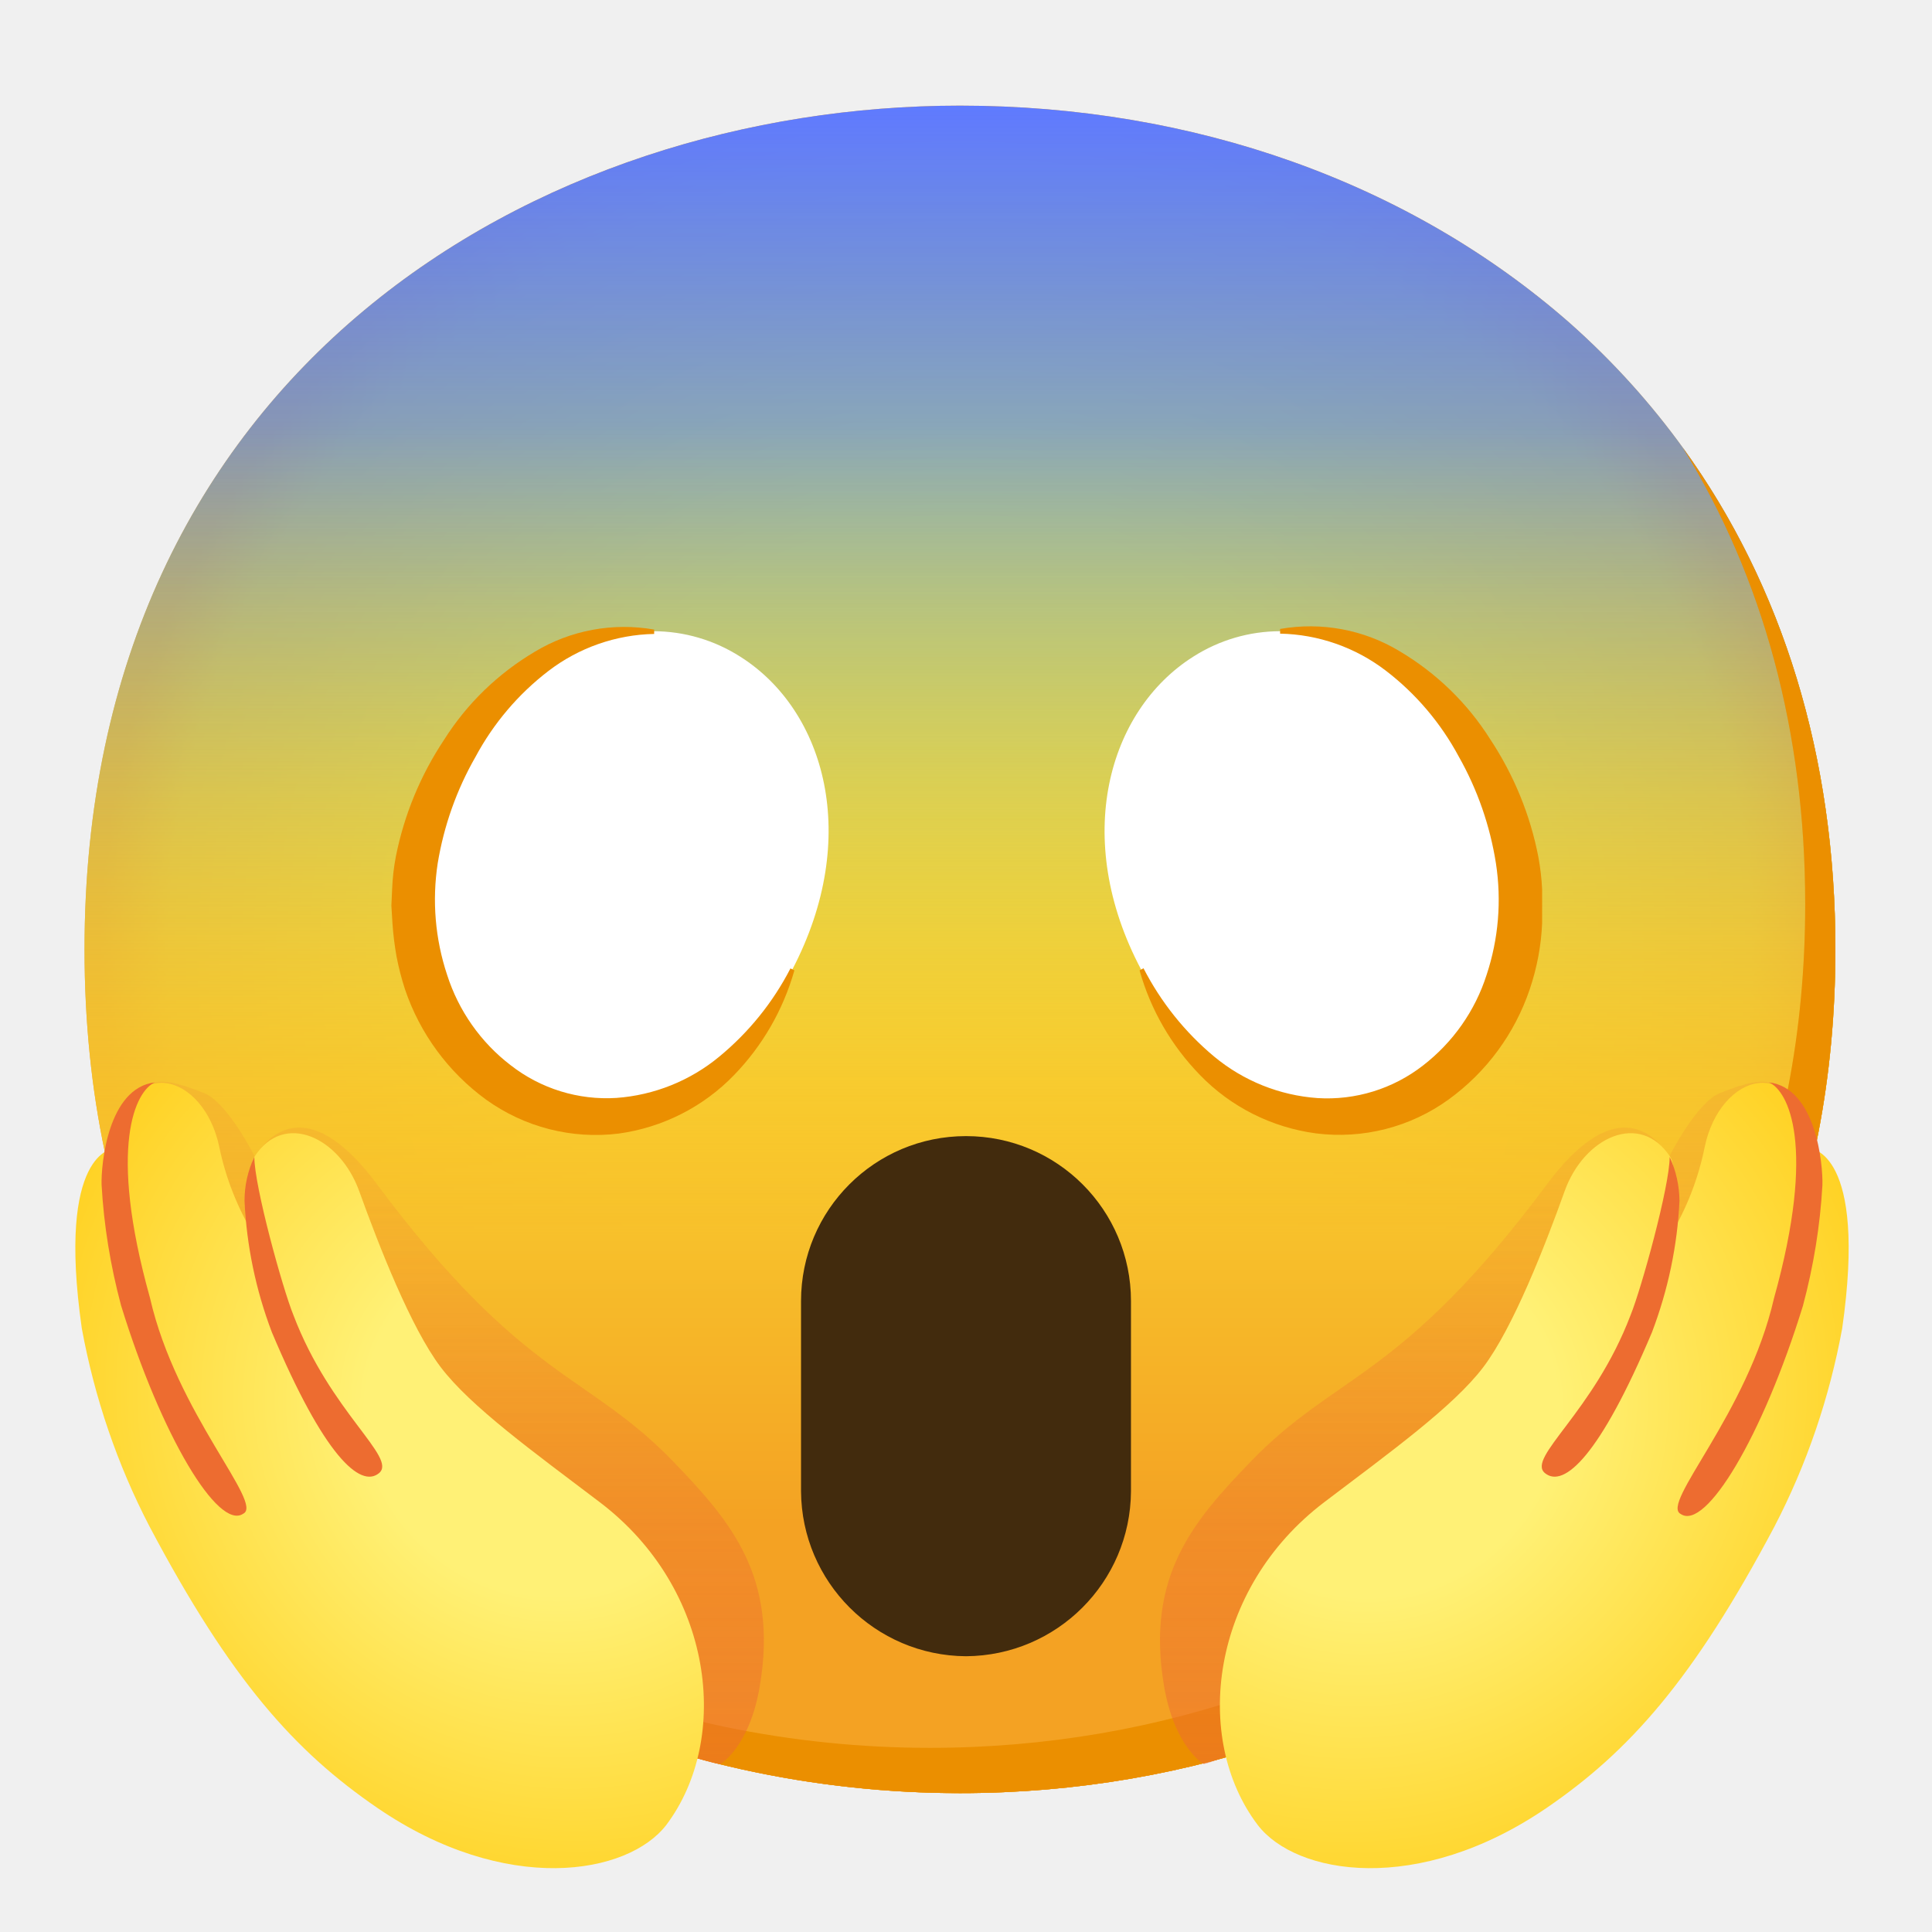
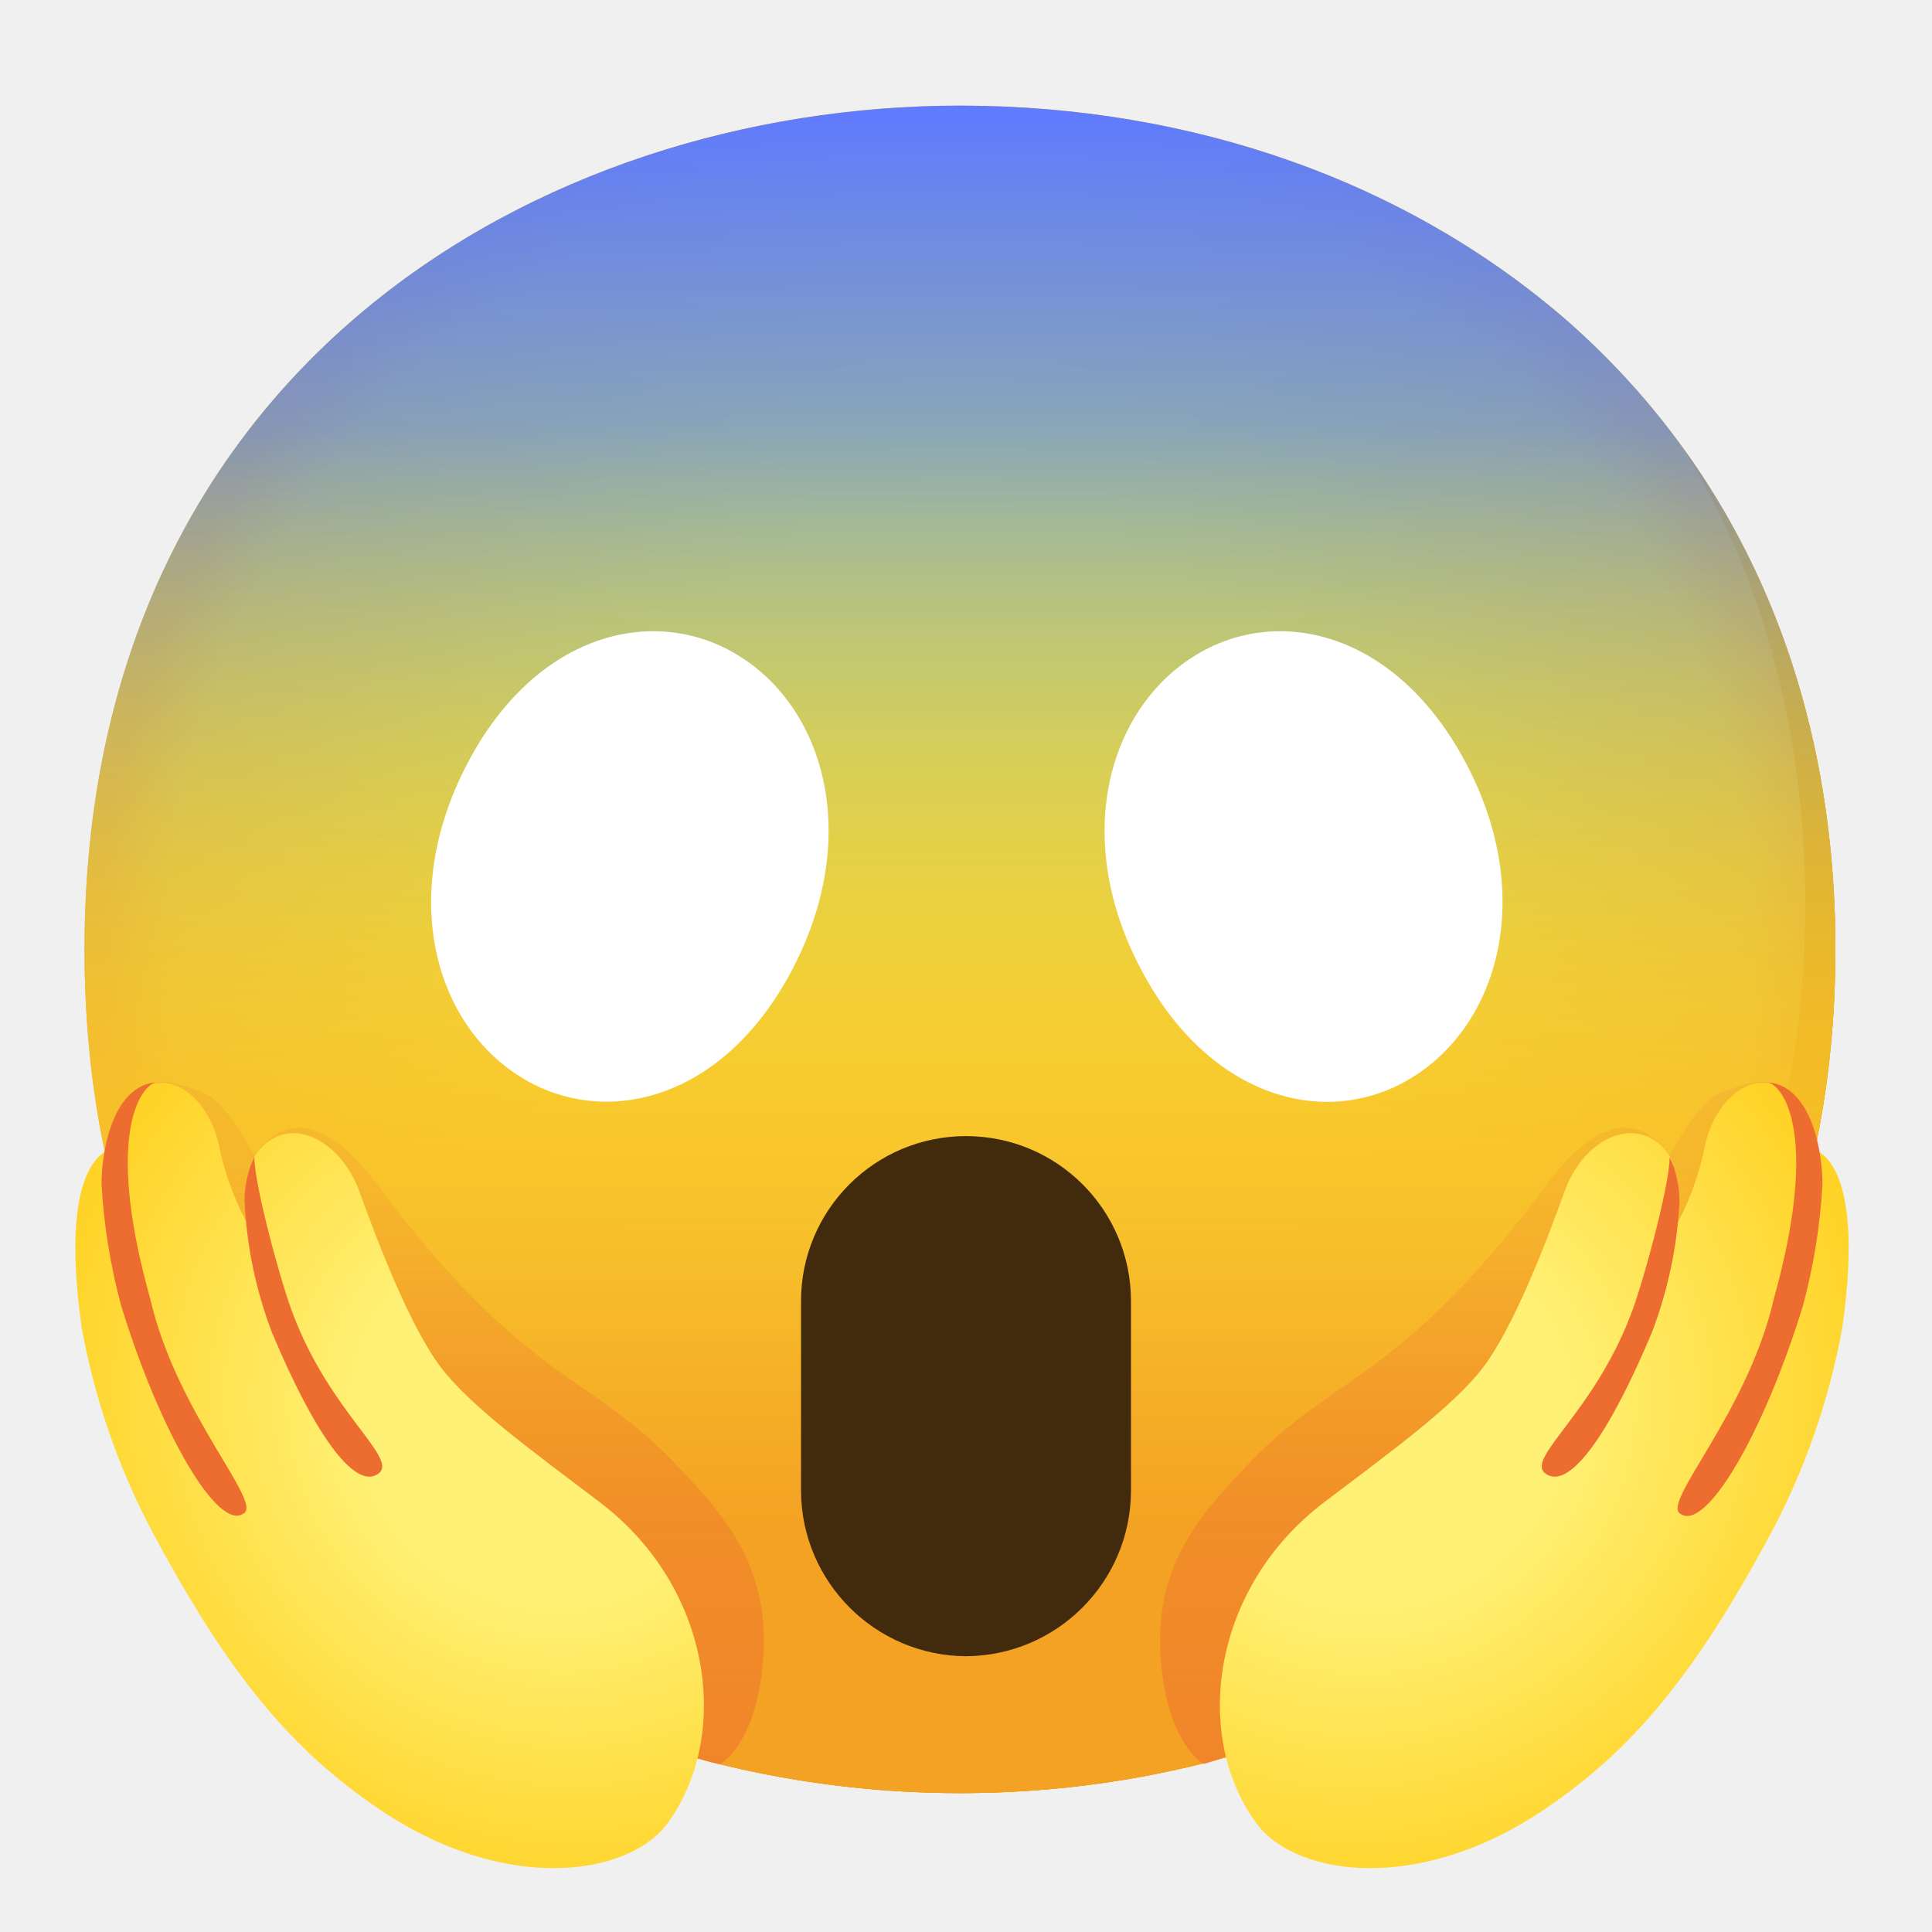
<svg xmlns="http://www.w3.org/2000/svg" version="1.1" id="Layer_1" x="0px" y="0px" viewBox="0 0 128 128" style="enable-background:new 0 0 128 128;" xml:space="preserve">
+   <defs id="defs22" />
  <g id="gold">
    <radialGradient id="face_1_" cx="63.6" cy="1992.9" r="56.96" gradientTransform="matrix(1 0 0 1 0 -1930)" gradientUnits="userSpaceOnUse">
-       <stop offset="0.5" style="stop-color:#FDE030" />
-       <stop offset="0.92" style="stop-color:#F7C02B" />
-       <stop offset="1" style="stop-color:#F4A223" />
+       <stop offset="0.5" style="stop-color:#FDE030" id="stop1" />
+       <stop offset="0.92" style="stop-color:#F7C02B" id="stop2" />
+       <stop offset="1" style="stop-color:#F4A223" id="stop3" />
    </radialGradient>
    <path id="face" style="fill:url(#face_1_);" d="M63.6,118.8c-27.9,0-58-17.5-58-55.9S35.7,7,63.6,7c15.5,0,29.8,5.1,40.4,14.4   c11.5,10.2,17.6,24.6,17.6,41.5s-6.1,31.2-17.6,41.4C93.4,113.6,79,118.8,63.6,118.8z" />
  </g>
  <g id="faces">
    <g id="screaming-face">
-       <path style="fill:#EB8F00;" d="M111.49,29.67c5.33,8.6,8.11,18.84,8.11,30.23c0,16.9-6.1,31.2-17.6,41.4    c-10.6,9.3-25,14.5-40.4,14.5c-18.06,0-37-7.35-48.18-22.94c10.76,17.66,31,25.94,50.18,25.94c15.4,0,29.8-5.2,40.4-14.5    c11.5-10.2,17.6-24.5,17.6-41.4C121.6,50.16,118.13,38.84,111.49,29.67z" />
+       <path style="display:inline;fill:#eb8f00" d="m 111.49,29.67 c 5.33,8.6 8.11,18.84 8.11,30.23 0,16.9 -6.1,31.2 -17.6,41.4 -10.6,9.3 -25,14.5 -40.4,14.5 -18.06,0 -37,-7.35 -48.18,-22.94 10.76,17.66 31,25.94 50.18,25.94 15.4,0 29.8,-5.2 40.4,-14.5 11.5,-10.2 17.6,-24.5 17.6,-41.4 0,-12.74 -3.47,-24.06 -10.11,-33.23 z" id="path3" />
      <linearGradient id="effect_1_" gradientUnits="userSpaceOnUse" x1="63.6" y1="2048.8" x2="63.6" y2="1937" gradientTransform="matrix(1 0 0 1 0 -1930)">
-         <stop offset="0.39" style="stop-color:#40C0E7;stop-opacity:0" />
-         <stop offset="1" style="stop-color:#5F7AFF" />
+         <stop offset="0.39" style="stop-color:#40C0E7;stop-opacity:0" id="stop4" />
+         <stop offset="1" style="stop-color:#5F7AFF" id="stop5" />
      </linearGradient>
      <path id="effect" style="fill:url(#effect_1_);" d="M63.6,118.8c-27.9,0-58-17.5-58-55.9S35.7,7,63.6,7c15.5,0,29.8,5.1,40.4,14.4    c11.5,10.2,17.6,24.6,17.6,41.5s-6.1,31.2-17.6,41.4C93.4,113.6,79,118.8,63.6,118.8z" />
      <linearGradient id="face-2_1_" gradientUnits="userSpaceOnUse" x1="63.6" y1="2048.8" x2="63.6" y2="1937" gradientTransform="matrix(1 0 0 1 0 -1930)">
-         <stop offset="0.16" style="stop-color:#F4A223" />
-         <stop offset="0.33" style="stop-color:#F7C02B" />
-         <stop offset="0.81" style="stop-color:#FDE030;stop-opacity:0" />
+         <stop offset="0.16" style="stop-color:#F4A223" id="stop6" />
+         <stop offset="0.33" style="stop-color:#F7C02B" id="stop7" />
+         <stop offset="0.81" style="stop-color:#FDE030;stop-opacity:0" id="stop8" />
      </linearGradient>
      <path id="face-2" style="fill:url(#face-2_1_);" d="M63.6,118.8c-27.9,0-58-17.5-58-55.9S35.7,7,63.6,7c15.5,0,29.8,5.1,40.4,14.4    c11.5,10.2,17.6,24.6,17.6,41.5s-6.1,31.2-17.6,41.4C93.4,113.6,79,118.8,63.6,118.8z" />
-       <path style="fill:#EB8F00;" d="M111.49,29.67c5.33,8.6,8.11,18.84,8.11,30.23c0,16.9-6.1,31.2-17.6,41.4    c-10.6,9.3-25,14.5-40.4,14.5c-18.06,0-37-7.35-48.18-22.94c10.76,17.66,31,25.94,50.18,25.94c15.4,0,29.8-5.2,40.4-14.5    c11.5-10.2,17.6-24.5,17.6-41.4C121.6,50.16,118.13,38.84,111.49,29.67z" />
    </g>
  </g>
  <g id="facial_expressions">
-     <g id="screaming-face-2">
-       <path id="mouth" style="fill:#422B0D;" d="M64,109.73c-6.02-0.04-10.89-4.91-10.93-10.93V86.2c0-6.04,4.89-10.93,10.93-10.93    s10.93,4.89,10.93,10.93v12.61C74.89,104.83,70.02,109.69,64,109.73z" />
+     <g id="screaming-face-2" style="display:inline">
+       <path id="mouth" style="fill:#422b0d" d="M 64,109.73 C 57.98,109.69 53.11,104.82 53.07,98.8 V 86.2 c 0,-6.04 4.89,-10.93 10.93,-10.93 6.04,0 10.93,4.89 10.93,10.93 v 12.61 c -0.04,6.02 -4.91,10.88 -10.93,10.92 z" />
      <g id="eyes">
-         <path style="fill:#FFFFFF;" d="M43.29,41.82c2.04,0,4.04,0.59,5.76,1.69c5.64,3.57,8,12,3.45,20.71c-3.14,6-7.86,8.77-12.33,8.77     c-2.04,0-4.04-0.59-5.76-1.69c-5.64-3.57-8-12-3.45-20.71C34.1,44.59,38.81,41.82,43.29,41.82" />
+         <path style="fill:#ffffff" d="m 43.29,41.82 c 2.04,0 4.04,0.59 5.76,1.69 5.64,3.57 8,12 3.45,20.71 -3.14,6 -7.86,8.77 -12.33,8.77 -2.04,0 -4.04,-0.59 -5.76,-1.69 -5.64,-3.57 -8,-12 -3.45,-20.71 3.14,-6 7.85,-8.77 12.33,-8.77" id="path9" />
      </g>
    </g>
    <g id="screaming-face-3">
      <g id="screaming-face-palm">
        <linearGradient id="SVGID_1_" gradientUnits="userSpaceOnUse" x1="-424.871" y1="2.18" x2="-424.871" y2="51.88" gradientTransform="matrix(-1 0 0 -1 -326.57 130)">
-           <stop offset="0" style="stop-color:#ED6C30" />
-           <stop offset="1" style="stop-color:#ED6C30;stop-opacity:0.2" />
+           <stop offset="0" style="stop-color:#ED6C30" id="stop9" />
+           <stop offset="1" style="stop-color:#ED6C30;stop-opacity:0.2" id="stop10" />
        </linearGradient>
-         <path style="opacity:0.66;fill:url(#SVGID_1_);enable-background:new    ;" d="M118.94,73c-1.37-1-1.2-2.11-5-0.58     c-1.57,0.64-3.37,4.24-3.37,4.24s-2.71-5.42-8.07,1.79c-9.74,13.08-14,12.48-19.73,18.48c-3.69,3.84-6.88,7.5-5.65,14.77     c0.69,4.06,2.62,5.17,2.62,5.17s1.18,0,12.76-6s21.69-14.49,27.25-28.09" />
+         <path style="opacity:0.66;fill:url(#SVGID_1_);enable-background:new    ;" d="M118.94,73c-1.37-1-1.2-2.11-5-0.58     c-1.57,0.64-3.37,4.24-3.37,4.24s-2.71-5.42-8.07,1.79c-9.74,13.08-14,12.48-19.73,18.48c-3.69,3.84-6.88,7.5-5.65,14.77     c0.69,4.06,2.62,5.17,2.62,5.17s1.18,0,12.76-6s21.69-14.49,27.25-28.09" id="path10" />
        <radialGradient id="SVGID_2_" cx="-201.413" cy="-76.594" r="44.86" gradientTransform="matrix(-0.78 0.62 -0.57 -0.72 -109.26 164.01)" gradientUnits="userSpaceOnUse">
-           <stop offset="0.27" style="stop-color:#FFF176" />
-           <stop offset="1" style="stop-color:#FFC400" />
+           <stop offset="0.27" style="stop-color:#FFF176" id="stop11" />
+           <stop offset="1" style="stop-color:#FFC400" id="stop12" />
        </radialGradient>
-         <path style="fill:url(#SVGID_2_);" d="M87.74,99.52c4.35-3.3,8.55-6.33,10.53-8.94s4.11-8.08,5.39-11.66s5-5.33,7-2.27     c0.52,0.82,0.11,4,0,5.22c1.09-1.81,1.86-3.8,2.28-5.87c1-4.88,6.1-6.46,7,0.1c0,0,3.79,0.15,2.11,11.91     c-0.84,4.58-2.35,9.02-4.5,13.15c-5.39,10.16-9.61,14.87-15.07,18.61c-8.54,5.84-16.63,4.45-19.16,1.13     C79,115.19,80.16,105.27,87.74,99.52z" />
-         <path style="fill:#ED6C30;" d="M110.62,76.65c0,1.95-1.88,8.74-2.59,10.48c-2.45,6.45-6.92,9.45-5.67,10.47s3.64-1.15,7.09-9.34     c1.06-2.79,1.68-5.72,1.82-8.7C111.26,78.55,111.04,77.56,110.62,76.65z" />
-         <path style="fill:#ED6C30;" d="M117.2,71.71c1.27,0.55,3.16,4.17,0.33,14.31c-1.75,7.66-7.57,13.62-6.17,14.29     c1.65,1.11,5.42-5.14,8.09-13.8c0.7-2.62,1.14-5.3,1.29-8C120.78,77.15,120.32,72.08,117.2,71.71z" />
+         <path style="fill:url(#SVGID_2_);" d="M87.74,99.52c4.35-3.3,8.55-6.33,10.53-8.94s4.11-8.08,5.39-11.66s5-5.33,7-2.27     c0.52,0.82,0.11,4,0,5.22c1.09-1.81,1.86-3.8,2.28-5.87c1-4.88,6.1-6.46,7,0.1c0,0,3.79,0.15,2.11,11.91     c-0.84,4.58-2.35,9.02-4.5,13.15c-5.39,10.16-9.61,14.87-15.07,18.61c-8.54,5.84-16.63,4.45-19.16,1.13     C79,115.19,80.16,105.27,87.74,99.52z" id="path12" />
+         <path style="fill:#ED6C30;" d="M110.62,76.65c0,1.95-1.88,8.74-2.59,10.48c-2.45,6.45-6.92,9.45-5.67,10.47s3.64-1.15,7.09-9.34     c1.06-2.79,1.68-5.72,1.82-8.7C111.26,78.55,111.04,77.56,110.62,76.65z" id="path13" />
+         <path style="fill:#ED6C30;" d="M117.2,71.71c1.27,0.55,3.16,4.17,0.33,14.31c-1.75,7.66-7.57,13.62-6.17,14.29     c1.65,1.11,5.42-5.14,8.09-13.8c0.7-2.62,1.14-5.3,1.29-8C120.78,77.15,120.32,72.08,117.2,71.71z" id="path14" />
      </g>
      <g id="screaming-face-palm-2">
        <linearGradient id="SVGID_3_" gradientUnits="userSpaceOnUse" x1="80.514" y1="2.18" x2="80.514" y2="51.88" gradientTransform="matrix(1 0 0 -1 -51.35 130)">
-           <stop offset="0" style="stop-color:#ED6C30" />
-           <stop offset="1" style="stop-color:#ED6C30;stop-opacity:0.2" />
+           <stop offset="0" style="stop-color:#ED6C30" id="stop14" />
+           <stop offset="1" style="stop-color:#ED6C30;stop-opacity:0.2" id="stop15" />
        </linearGradient>
-         <path style="opacity:0.66;fill:url(#SVGID_3_);enable-background:new    ;" d="M8.53,73c1.37-1,1.2-2.11,5-0.58     c1.57,0.64,3.37,4.24,3.37,4.24s2.71-5.42,8.07,1.79c9.74,13.08,14,12.48,19.73,18.48c3.68,3.84,6.87,7.5,5.64,14.77     c-0.68,4.06-2.61,5.17-2.61,5.17s-1.92,0-11.13-4.7c-0.79-0.4-0.72-0.81-1.63-1.29c-11.58-6-21.69-14.49-27.25-28.09" />
+         <path style="opacity:0.66;fill:url(#SVGID_3_);enable-background:new    ;" d="M8.53,73c1.37-1,1.2-2.11,5-0.58     c1.57,0.64,3.37,4.24,3.37,4.24s2.71-5.42,8.07,1.79c9.74,13.08,14,12.48,19.73,18.48c3.68,3.84,6.87,7.5,5.64,14.77     c-0.68,4.06-2.61,5.17-2.61,5.17s-1.92,0-11.13-4.7c-0.79-0.4-0.72-0.81-1.63-1.29c-11.58-6-21.69-14.49-27.25-28.09" id="path15" />
        <radialGradient id="SVGID_4_" cx="201.116" cy="252.577" r="44.86" gradientTransform="matrix(0.78 0.62 0.57 -0.72 -264.92 151.37)" gradientUnits="userSpaceOnUse">
-           <stop offset="0.27" style="stop-color:#FFF176" />
-           <stop offset="1" style="stop-color:#FFC400" />
+           <stop offset="0.27" style="stop-color:#FFF176" id="stop16" />
+           <stop offset="1" style="stop-color:#FFC400" id="stop17" />
        </radialGradient>
-         <path style="fill:url(#SVGID_4_);" d="M39.73,99.52c-4.35-3.3-8.55-6.33-10.53-8.94s-4.11-8.08-5.4-11.66s-5-5.33-6.95-2.27     c-0.52,0.82-0.11,4,0,5.22c-1.1-1.81-1.89-3.8-2.32-5.87c-1-4.88-6.1-6.46-7,0.1c0,0-3.79,0.15-2.11,11.91     c0.84,4.58,2.35,9.02,4.5,13.15c5.38,10.16,9.61,14.87,15.07,18.61c8.53,5.84,16.62,4.45,19.16,1.13     C48.44,115.19,47.31,105.27,39.73,99.52z" />
-         <path style="fill:#ED6C30;" d="M16.85,76.65c0,1.95,1.88,8.74,2.59,10.48c2.45,6.45,6.91,9.45,5.67,10.47s-3.65-1.15-7.1-9.34     c-1.06-2.79-1.67-5.72-1.81-8.7C16.2,78.55,16.42,77.56,16.85,76.65z" />
-         <path style="fill:#ED6C30;" d="M10.26,71.71C9,72.26,7.11,75.88,9.94,86c1.75,7.66,7.57,13.62,6.17,14.29     c-1.65,1.11-5.42-5.14-8.09-13.8c-0.7-2.62-1.14-5.3-1.29-8C6.69,77.15,7.15,72.08,10.26,71.71z" />
+         <path style="fill:url(#SVGID_4_);" d="M39.73,99.52c-4.35-3.3-8.55-6.33-10.53-8.94s-4.11-8.08-5.4-11.66s-5-5.33-6.95-2.27     c-0.52,0.82-0.11,4,0,5.22c-1.1-1.81-1.89-3.8-2.32-5.87c-1-4.88-6.1-6.46-7,0.1c0,0-3.79,0.15-2.11,11.91     c0.84,4.58,2.35,9.02,4.5,13.15c5.38,10.16,9.61,14.87,15.07,18.61c8.53,5.84,16.62,4.45,19.16,1.13     C48.44,115.19,47.31,105.27,39.73,99.52z" id="path17" />
+         <path style="fill:#ED6C30;" d="M16.85,76.65c0,1.95,1.88,8.74,2.59,10.48c2.45,6.45,6.91,9.45,5.67,10.47s-3.65-1.15-7.1-9.34     c-1.06-2.79-1.67-5.72-1.81-8.7C16.2,78.55,16.42,77.56,16.85,76.65z" id="path18" />
+         <path style="fill:#ED6C30;" d="M10.26,71.71C9,72.26,7.11,75.88,9.94,86c1.75,7.66,7.57,13.62,6.17,14.29     c-1.65,1.11-5.42-5.14-8.09-13.8c-0.7-2.62-1.14-5.3-1.29-8C6.69,77.15,7.15,72.08,10.26,71.71z" id="path19" />
      </g>
    </g>
-     <g id="eyes-2">
-       <path style="fill:#EB8F00;" d="M52.63,64.29c-0.74,2.61-2.11,4.99-4,6.94C46.59,73.34,43.9,74.7,41,75.1    c-3.11,0.39-6.26-0.42-8.8-2.25c-2.5-1.82-4.38-4.38-5.37-7.31c-0.23-0.71-0.42-1.44-0.56-2.18c-0.13-0.73-0.22-1.47-0.27-2.21    L25.93,60l0.05-1.1c0.03-0.73,0.11-1.45,0.25-2.17c0.55-2.76,1.64-5.39,3.2-7.73c1.51-2.39,3.57-4.38,6-5.82    c2.37-1.43,5.18-1.95,7.91-1.47V42c-2.53,0.05-4.99,0.91-7,2.45c-2,1.53-3.65,3.48-4.84,5.7c-1.25,2.18-2.09,4.56-2.5,7.04    c-0.38,2.48-0.17,5.01,0.62,7.39c0.76,2.38,2.23,4.48,4.22,6c1.99,1.55,4.48,2.32,7,2.16c2.5-0.18,4.89-1.14,6.82-2.74    c1.95-1.61,3.55-3.59,4.71-5.84L52.63,64.29z" />
-     </g>
-     <path style="fill:#FFFFFF;" d="M84.81,41.82c4.48,0,9.19,2.8,12.33,8.77c4.57,8.67,2.19,17.14-3.45,20.71   c-1.72,1.11-3.72,1.7-5.76,1.7c-4.47,0-9.19-2.8-12.33-8.77c-4.6-8.68-2.19-17.15,3.45-20.72C80.77,42.41,82.77,41.82,84.81,41.82" />
-     <g id="eyes-3">
-       <path style="fill:#EB8F00;" d="M84.81,41.67c2.73-0.48,5.54,0.04,7.91,1.47c2.43,1.44,4.49,3.43,6,5.82    c1.57,2.37,2.66,5.02,3.2,7.81c0.13,0.72,0.22,1.44,0.25,2.17v1.1v1.11c-0.06,1.49-0.34,2.97-0.82,4.39    c-0.99,2.93-2.86,5.48-5.37,7.3c-2.54,1.84-5.68,2.64-8.79,2.25c-2.93-0.39-5.64-1.75-7.69-3.87c-1.89-1.94-3.27-4.32-4-6.93    l0.26-0.14c1.15,2.24,2.74,4.23,4.68,5.85c1.94,1.61,4.33,2.57,6.84,2.75c2.52,0.16,5.01-0.61,7-2.16c1.98-1.53,3.45-3.62,4.21-6    c0.79-2.38,1-4.91,0.62-7.39c-0.39-2.48-1.22-4.88-2.46-7.07c-1.19-2.22-2.84-4.17-4.84-5.7c-2.01-1.54-4.47-2.4-7-2.45V41.67z" />
-     </g>
+     <path style="fill:#FFFFFF;" d="M84.81,41.82c4.48,0,9.19,2.8,12.33,8.77c4.57,8.67,2.19,17.14-3.45,20.71   c-1.72,1.11-3.72,1.7-5.76,1.7c-4.47,0-9.19-2.8-12.33-8.77c-4.6-8.68-2.19-17.15,3.45-20.72C80.77,42.41,82.77,41.82,84.81,41.82" id="path21" />
  </g>
</svg>
